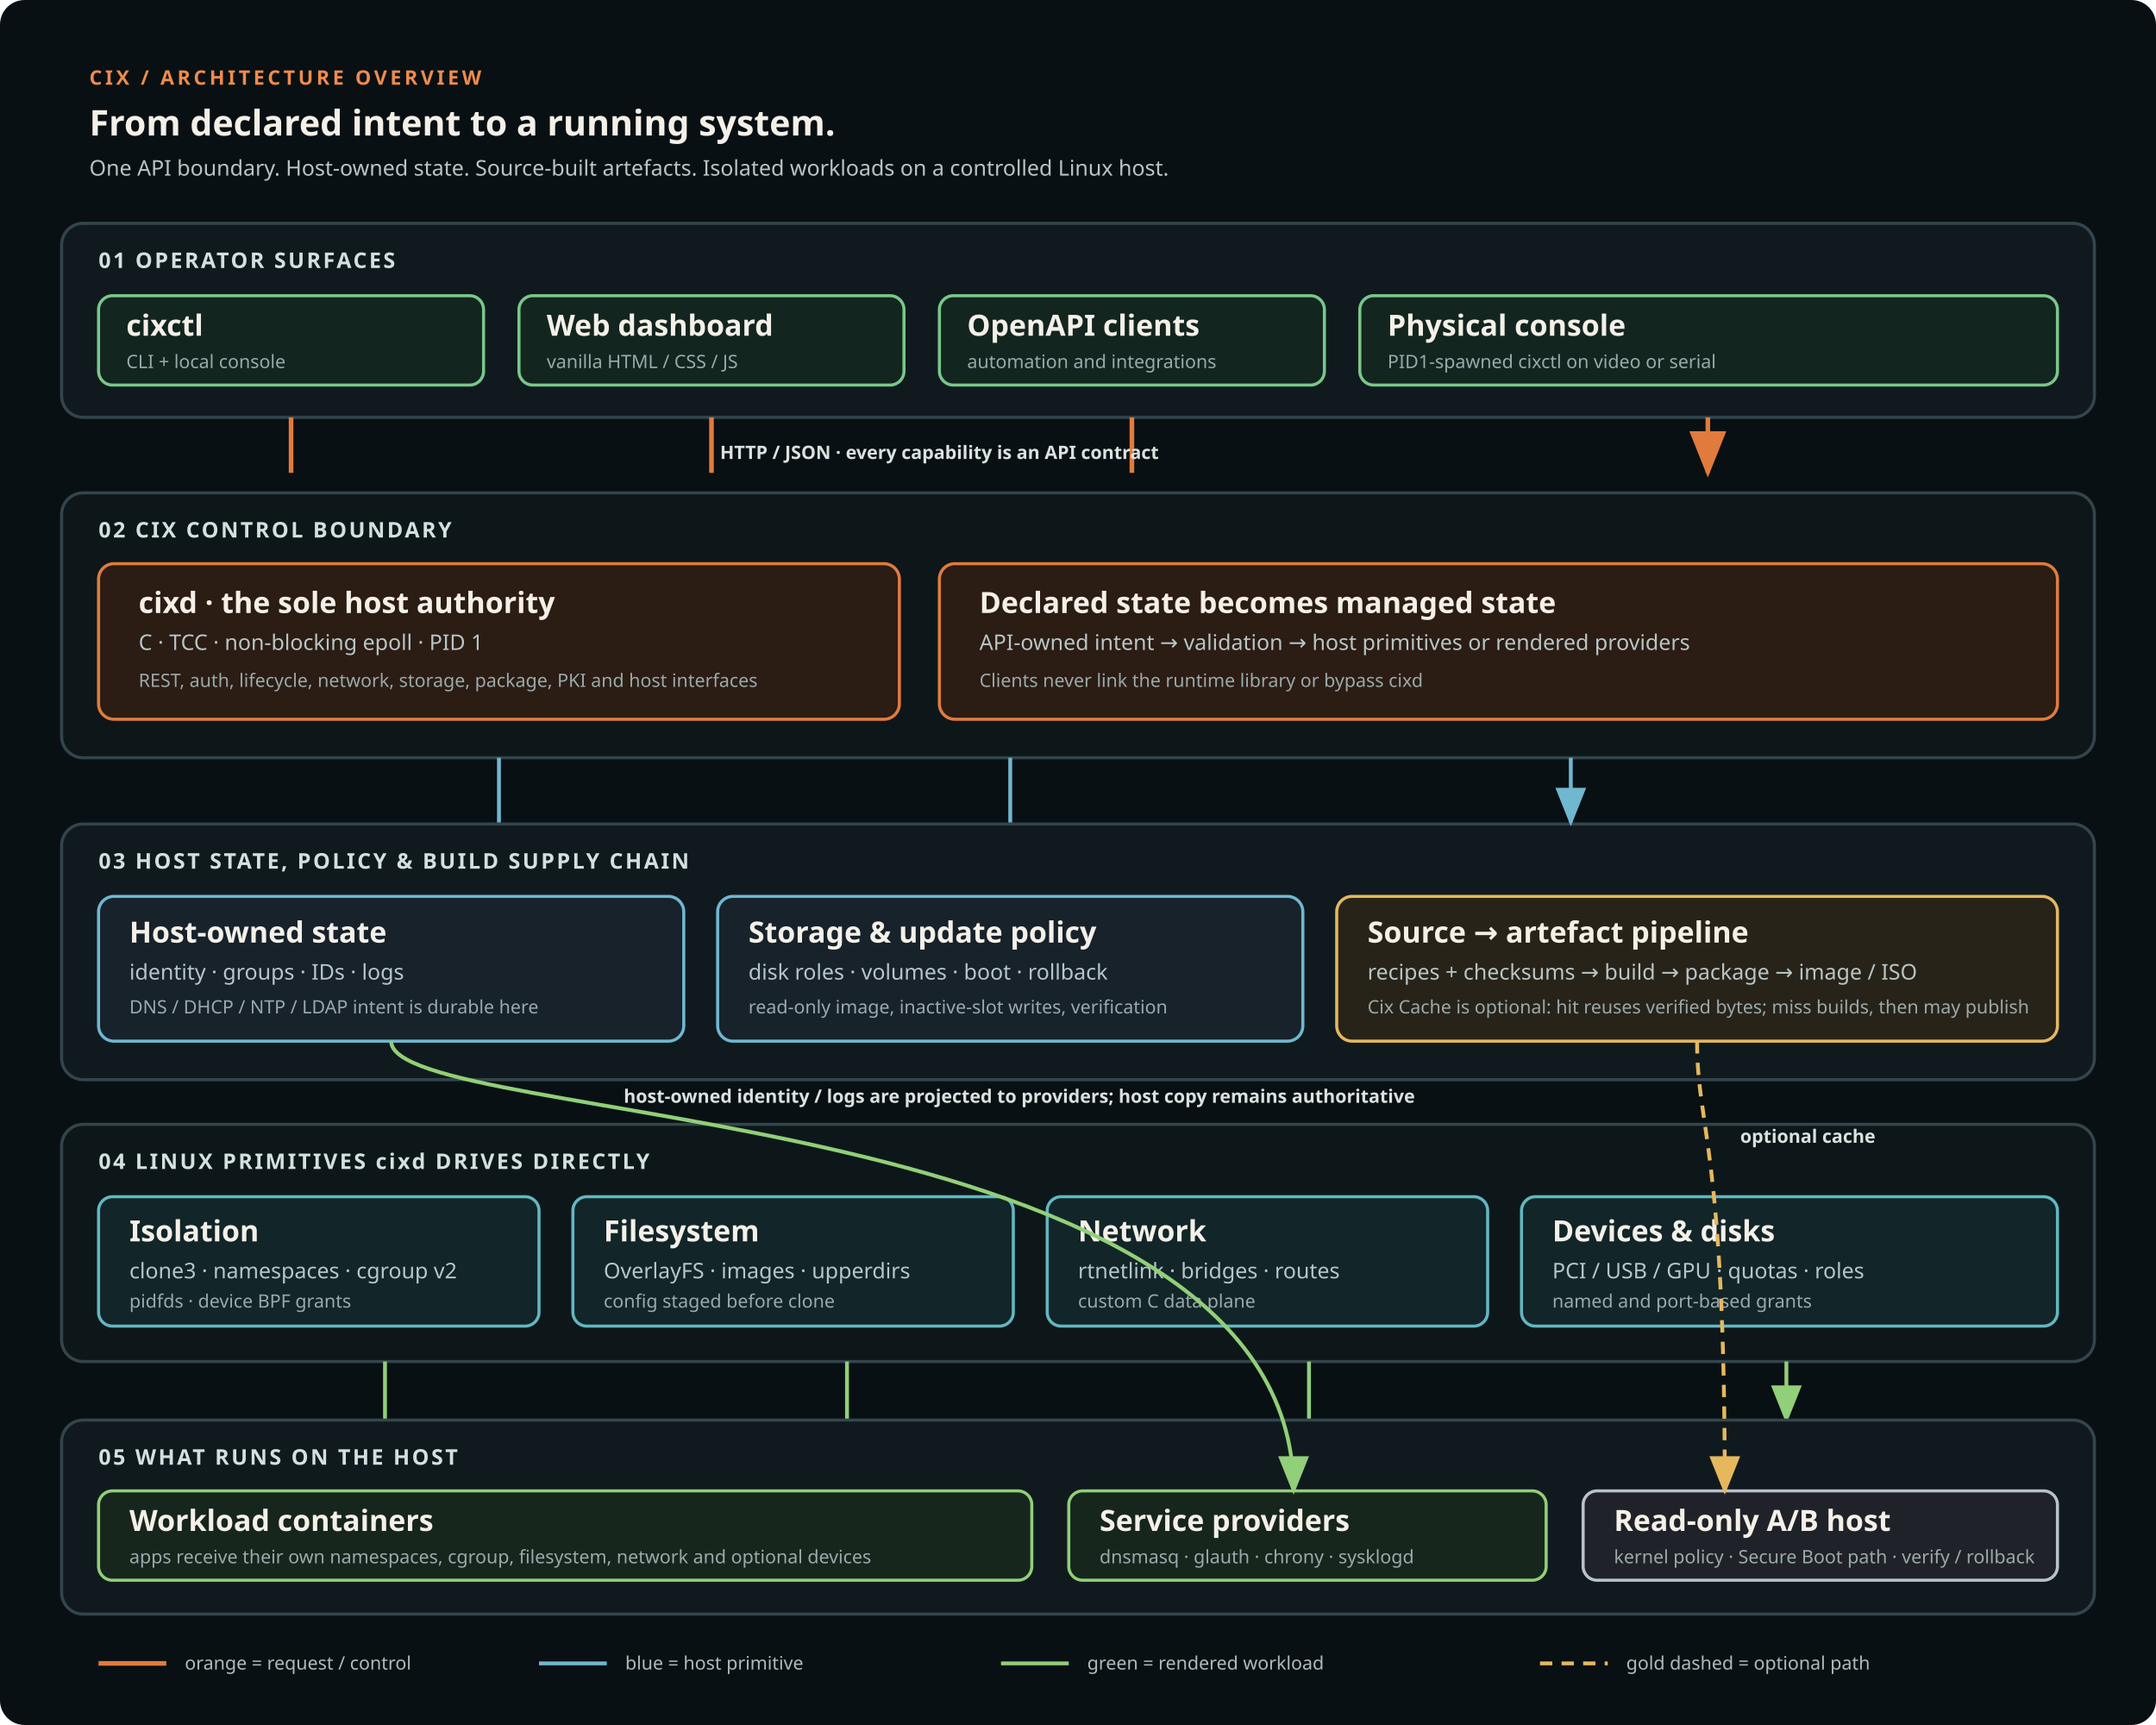
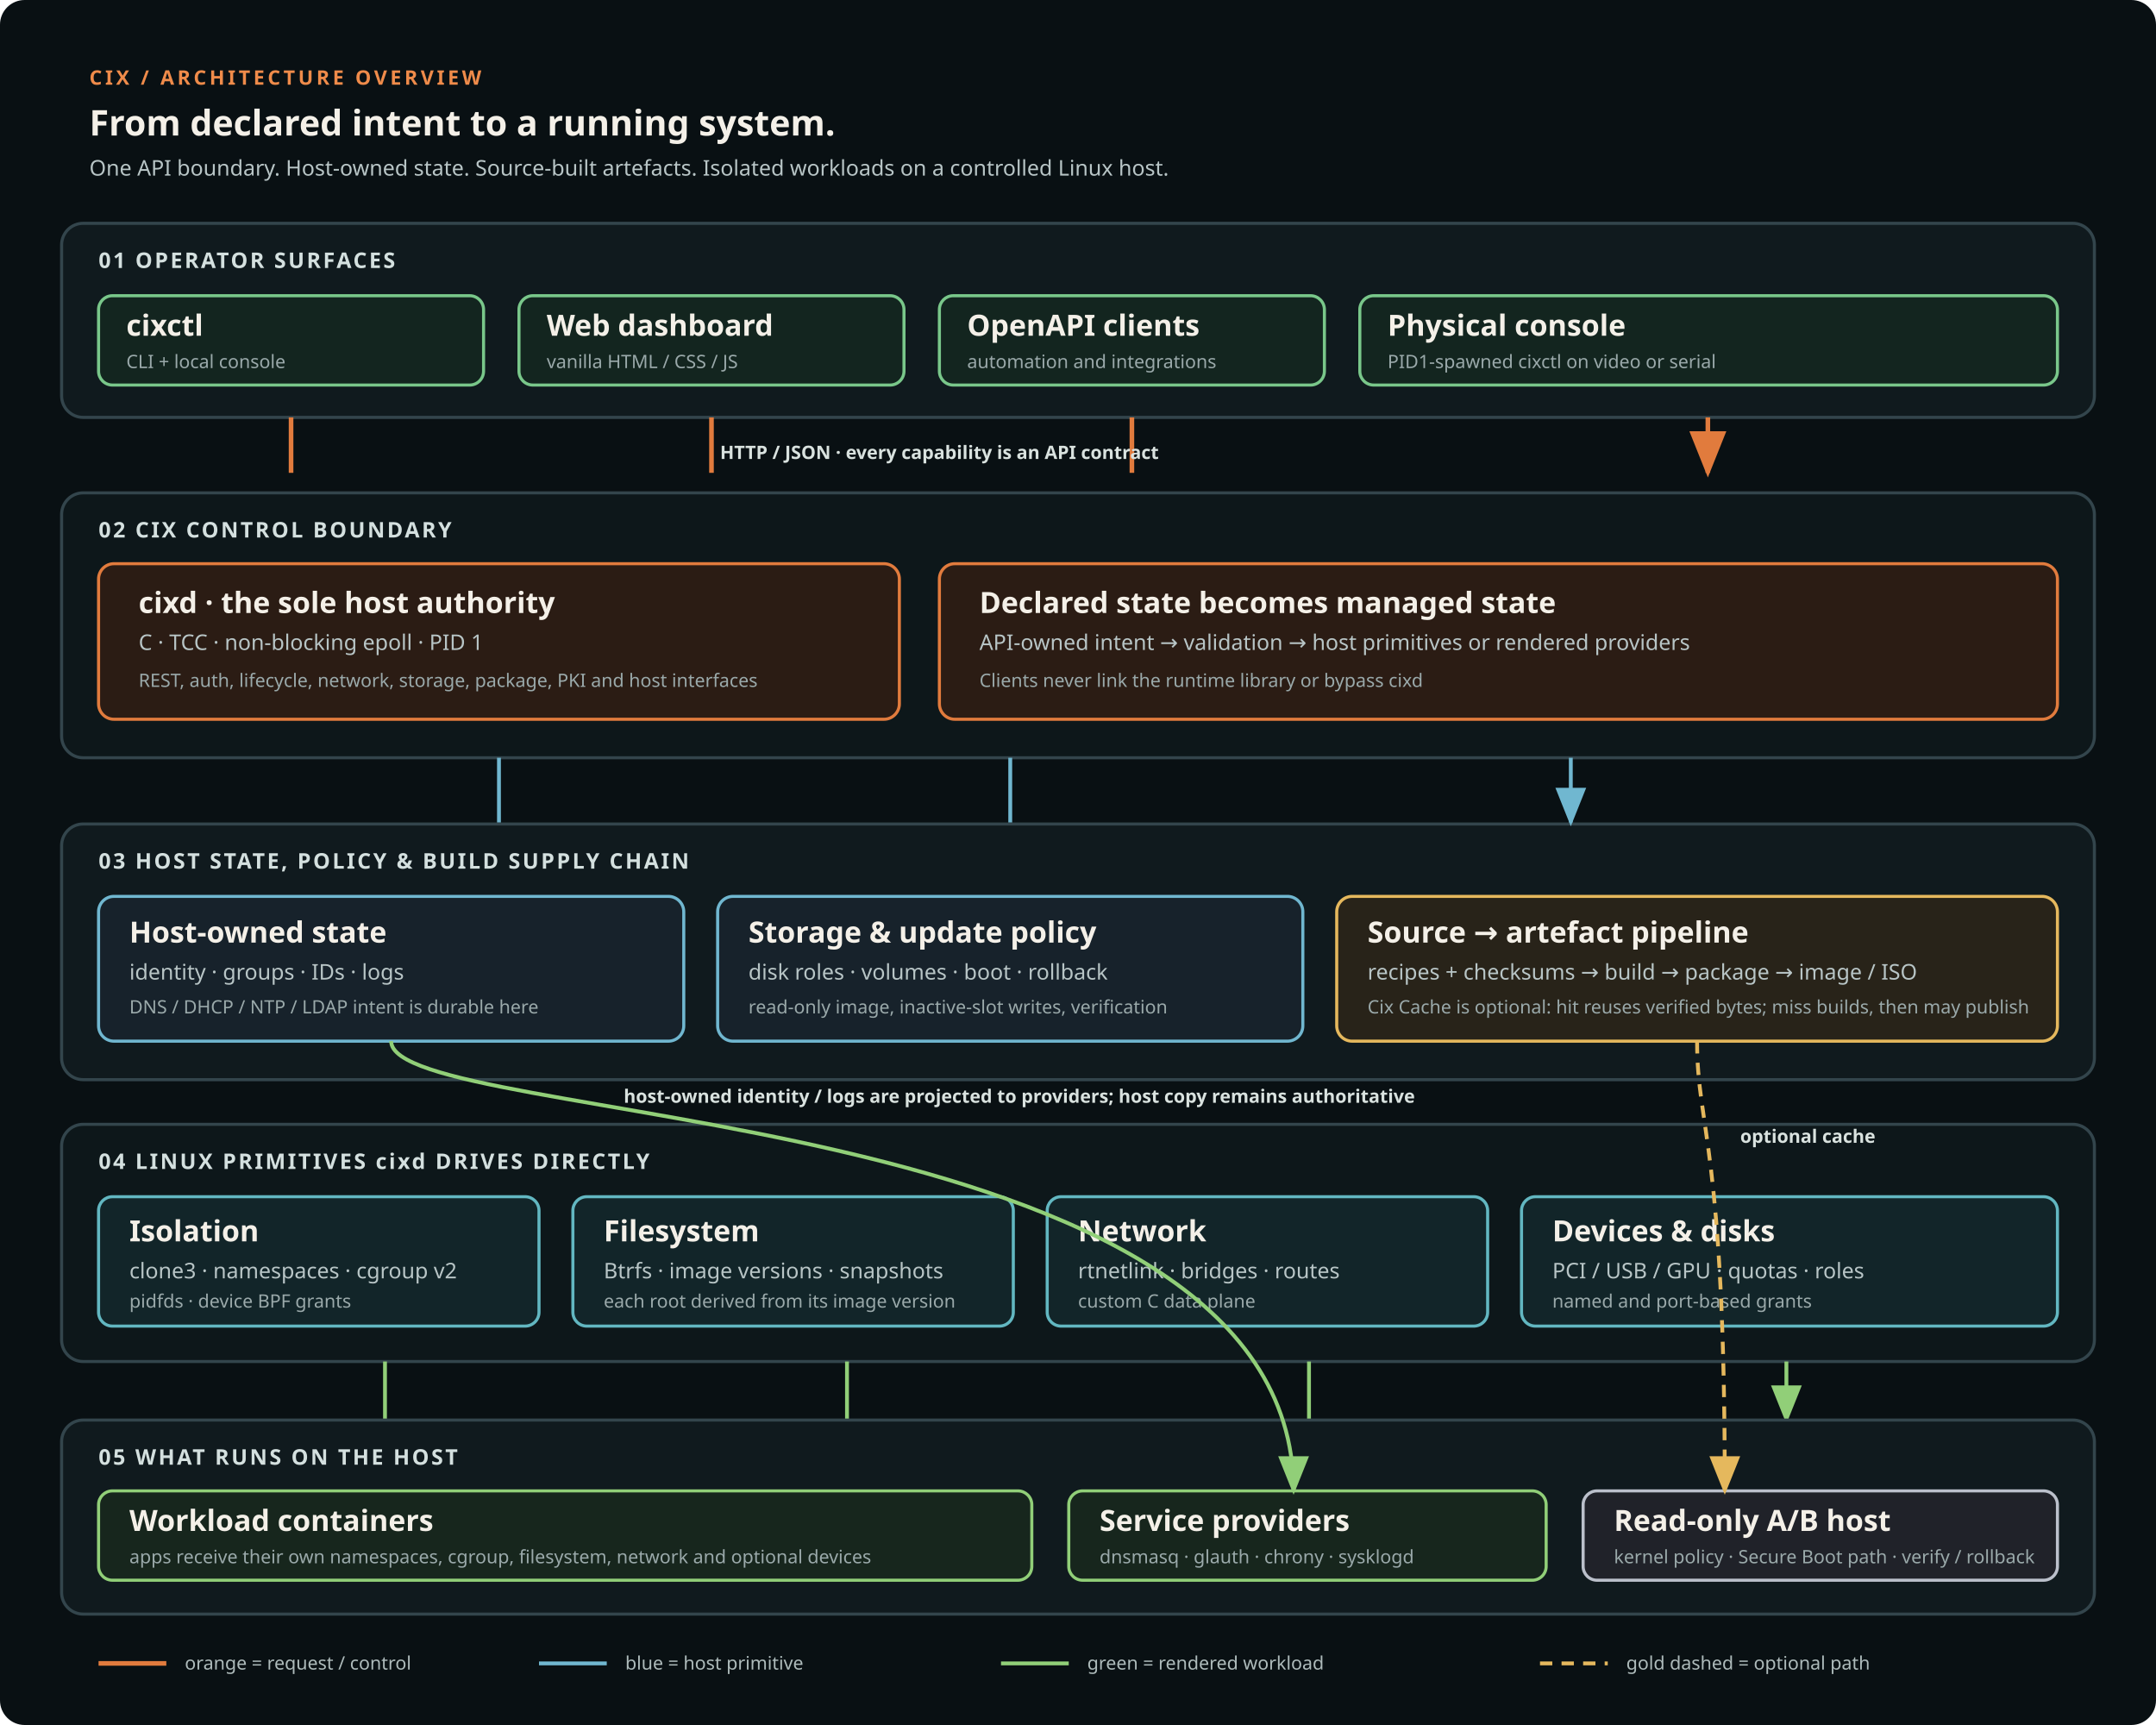
<svg xmlns="http://www.w3.org/2000/svg" viewBox="0 0 1400 1120" role="img" aria-labelledby="title desc">
  <style>
    .bg{fill:#091013}.band{fill:#101a1e;stroke:#33454c;stroke-width:2}.band2{fill:#0d171a;stroke:#33454c;stroke-width:2}.card{stroke-width:2}.client{fill:#13251f;stroke:#79c78a}.api{fill:#2b1c14;stroke:#e17b3d}.state{fill:#17222b;stroke:#70b7d0}.runtime{fill:#122529;stroke:#62b7c1}.work{fill:#17261d;stroke:#91cf78}.host{fill:#202229;stroke:#bbc0cb}.cache{fill:#282319;stroke:#e5b85d}.h{fill:#f4f0e8;font:700 23px system-ui,sans-serif;stroke:none}.kicker{fill:#ef8b4a;font:700 13px system-ui,sans-serif;letter-spacing:2px;stroke:none}.bandtitle{fill:#d4e0df;font:700 14px system-ui,sans-serif;letter-spacing:1.4px;stroke:none}.title{fill:#f4f0e8;font:700 19px system-ui,sans-serif;stroke:none}.body{fill:#b8c5c6;font:400 14px system-ui,sans-serif;stroke:none}.tiny{fill:#9aa9aa;font:400 12px system-ui,sans-serif;stroke:none}.label{fill:#f4f0e8;font:700 13px system-ui,sans-serif;stroke:none}.flow{fill:none;stroke:#e17b3d;stroke-width:3}.controlflow{fill:none;stroke:#70b7d0;stroke-width:2.5}.project{fill:none;stroke:#91cf78;stroke-width:2.5}.optional{fill:none;stroke:#e5b85d;stroke-width:2.5;stroke-dasharray:8 6}.lineLabel{fill:#d9e2df;font:600 12px system-ui,sans-serif;stroke:none}.legend{fill:#aebbbb;font:400 12px system-ui,sans-serif;stroke:none}
  </style>
  <defs>
    <marker id="arrow-orange" markerWidth="10" markerHeight="8" refX="9" refY="4" orient="auto">
      <path d="M0 0 10 4 0 8z" fill="#e17b3d" />
    </marker>
    <marker id="arrow-blue" markerWidth="10" markerHeight="8" refX="9" refY="4" orient="auto">
      <path d="M0 0 10 4 0 8z" fill="#70b7d0" />
    </marker>
    <marker id="arrow-green" markerWidth="10" markerHeight="8" refX="9" refY="4" orient="auto">
      <path d="M0 0 10 4 0 8z" fill="#91cf78" />
    </marker>
    <marker id="arrow-gold" markerWidth="10" markerHeight="8" refX="9" refY="4" orient="auto">
      <path d="M0 0 10 4 0 8z" fill="#e5b85d" />
    </marker>
  </defs>
  <rect class="bg" width="1400" height="1120" rx="16" />
  <text x="58" y="55" class="kicker">CIX / ARCHITECTURE OVERVIEW</text>
  <text x="58" y="88" class="h">From declared intent to a running system.</text>
  <text x="58" y="114" class="body">One API boundary. Host-owned state. Source-built artefacts. Isolated workloads on a controlled Linux host.</text>
  <rect class="band" x="40" y="145" width="1320" height="126" rx="14" />
  <text x="64" y="174" class="bandtitle">01  OPERATOR SURFACES</text>
  <rect class="card client" x="64" y="192" width="250" height="58" rx="9" />
  <text x="82" y="218" class="title">cixctl</text>
  <text x="82" y="239" class="tiny">CLI + local console</text>
  <rect class="card client" x="337" y="192" width="250" height="58" rx="9" />
  <text x="355" y="218" class="title">Web dashboard</text>
  <text x="355" y="239" class="tiny">vanilla HTML / CSS / JS</text>
  <rect class="card client" x="610" y="192" width="250" height="58" rx="9" />
  <text x="628" y="218" class="title">OpenAPI clients</text>
  <text x="628" y="239" class="tiny">automation and integrations</text>
  <rect class="card client" x="883" y="192" width="453" height="58" rx="9" />
  <text x="901" y="218" class="title">Physical console</text>
  <text x="901" y="239" class="tiny">PID1-spawned cixctl on video or serial</text>
  <path class="flow" d="M189 271v36 M462 271v36 M735 271v36 M1109 271v36" marker-end="url(#arrow-orange)" />
  <text x="610" y="298" text-anchor="middle" class="lineLabel">HTTP / JSON · every capability is an API contract</text>
  <rect class="band2" x="40" y="320" width="1320" height="172" rx="14" />
  <text x="64" y="349" class="bandtitle">02  CIX CONTROL BOUNDARY</text>
  <rect class="card api" x="64" y="366" width="520" height="101" rx="10" />
  <text x="90" y="398" class="title">cixd · the sole host authority</text>
  <text x="90" y="422" class="body">C · TCC · non-blocking epoll · PID 1</text>
  <text x="90" y="446" class="tiny">REST, auth, lifecycle, network, storage, package, PKI and host interfaces</text>
  <rect class="card api" x="610" y="366" width="726" height="101" rx="10" />
  <text x="636" y="398" class="title">Declared state becomes managed state</text>
  <text x="636" y="422" class="body">API-owned intent → validation → host primitives or rendered providers</text>
  <text x="636" y="446" class="tiny">Clients never link the runtime library or bypass cixd</text>
  <rect class="band" x="40" y="535" width="1320" height="166" rx="14" />
  <text x="64" y="564" class="bandtitle">03  HOST STATE, POLICY &amp; BUILD SUPPLY CHAIN</text>
  <rect class="card state" x="64" y="582" width="380" height="94" rx="10" />
  <text x="84" y="612" class="title">Host-owned state</text>
  <text x="84" y="636" class="body">identity · groups · IDs · logs</text>
  <text x="84" y="658" class="tiny">DNS / DHCP / NTP / LDAP intent is durable here</text>
  <rect class="card state" x="466" y="582" width="380" height="94" rx="10" />
  <text x="486" y="612" class="title">Storage &amp; update policy</text>
  <text x="486" y="636" class="body">disk roles · volumes · boot · rollback</text>
  <text x="486" y="658" class="tiny">read-only image, inactive-slot writes, verification</text>
  <rect class="card cache" x="868" y="582" width="468" height="94" rx="10" />
  <text x="888" y="612" class="title">Source → artefact pipeline</text>
  <text x="888" y="636" class="body">recipes + checksums → build → package → image / ISO</text>
  <text x="888" y="658" class="tiny">Cix Cache is optional: hit reuses verified bytes; miss builds, then may publish</text>
  <path class="controlflow" d="M324 492v42 M656 492v42 M1020 492v42" marker-end="url(#arrow-blue)" />
  <rect class="band2" x="40" y="730" width="1320" height="154" rx="14" />
  <text x="64" y="759" class="bandtitle">04  LINUX PRIMITIVES cixd DRIVES DIRECTLY</text>
  <rect class="card runtime" x="64" y="777" width="286" height="84" rx="9" />
  <text x="84" y="806" class="title">Isolation</text>
  <text x="84" y="830" class="body">clone3 · namespaces · cgroup v2</text>
  <text x="84" y="849" class="tiny">pidfds · device BPF grants</text>
  <rect class="card runtime" x="372" y="777" width="286" height="84" rx="9" />
  <text x="392" y="806" class="title">Filesystem</text>
-   <text x="392" y="830" class="body">OverlayFS · images · upperdirs</text>
-   <text x="392" y="849" class="tiny">config staged before clone</text>
+   <text x="392" y="830" class="body">Btrfs · image versions · snapshots</text>
+   <text x="392" y="849" class="tiny">each root derived from its image version</text>
  <rect class="card runtime" x="680" y="777" width="286" height="84" rx="9" />
  <text x="700" y="806" class="title">Network</text>
  <text x="700" y="830" class="body">rtnetlink · bridges · routes</text>
  <text x="700" y="849" class="tiny">custom C data plane</text>
  <rect class="card runtime" x="988" y="777" width="348" height="84" rx="9" />
  <text x="1008" y="806" class="title">Devices &amp; disks</text>
  <text x="1008" y="830" class="body">PCI / USB / GPU · quotas · roles</text>
  <text x="1008" y="849" class="tiny">named and port-based grants</text>
  <path class="project" d="M250 884v38 M550 884v38 M850 884v38 M1160 884v38" marker-end="url(#arrow-green)" />
  <rect class="band" x="40" y="922" width="1320" height="126" rx="14" />
  <text x="64" y="951" class="bandtitle">05  WHAT RUNS ON THE HOST</text>
  <rect class="card work" x="64" y="968" width="606" height="58" rx="9" />
  <text x="84" y="994" class="title">Workload containers</text>
  <text x="84" y="1015" class="tiny">apps receive their own namespaces, cgroup, filesystem, network and optional devices</text>
  <rect class="card work" x="694" y="968" width="310" height="58" rx="9" />
  <text x="714" y="994" class="title">Service providers</text>
  <text x="714" y="1015" class="tiny">dnsmasq · glauth · chrony · sysklogd</text>
  <rect class="card host" x="1028" y="968" width="308" height="58" rx="9" />
  <text x="1048" y="994" class="title">Read-only A/B host</text>
  <text x="1048" y="1015" class="tiny">kernel policy · Secure Boot path · verify / rollback</text>
  <path class="project" d="M254 676 C254 732 840 714 840 968" marker-end="url(#arrow-green)" />
  <text x="405" y="716" class="lineLabel">host-owned identity / logs are projected to providers; host copy remains authoritative</text>
  <path class="optional" d="M1102 676 C1102 734 1120 742 1120 968" marker-end="url(#arrow-gold)" />
  <text x="1130" y="742" class="lineLabel">optional cache</text>
  <line x1="64" y1="1080" x2="108" y2="1080" class="flow" />
  <text x="120" y="1084" class="legend">orange = request / control</text>
  <line x1="350" y1="1080" x2="394" y2="1080" class="controlflow" />
  <text x="406" y="1084" class="legend">blue = host primitive</text>
  <line x1="650" y1="1080" x2="694" y2="1080" class="project" />
  <text x="706" y="1084" class="legend">green = rendered workload</text>
  <line x1="1000" y1="1080" x2="1044" y2="1080" class="optional" />
  <text x="1056" y="1084" class="legend">gold dashed = optional path</text>
</svg>
